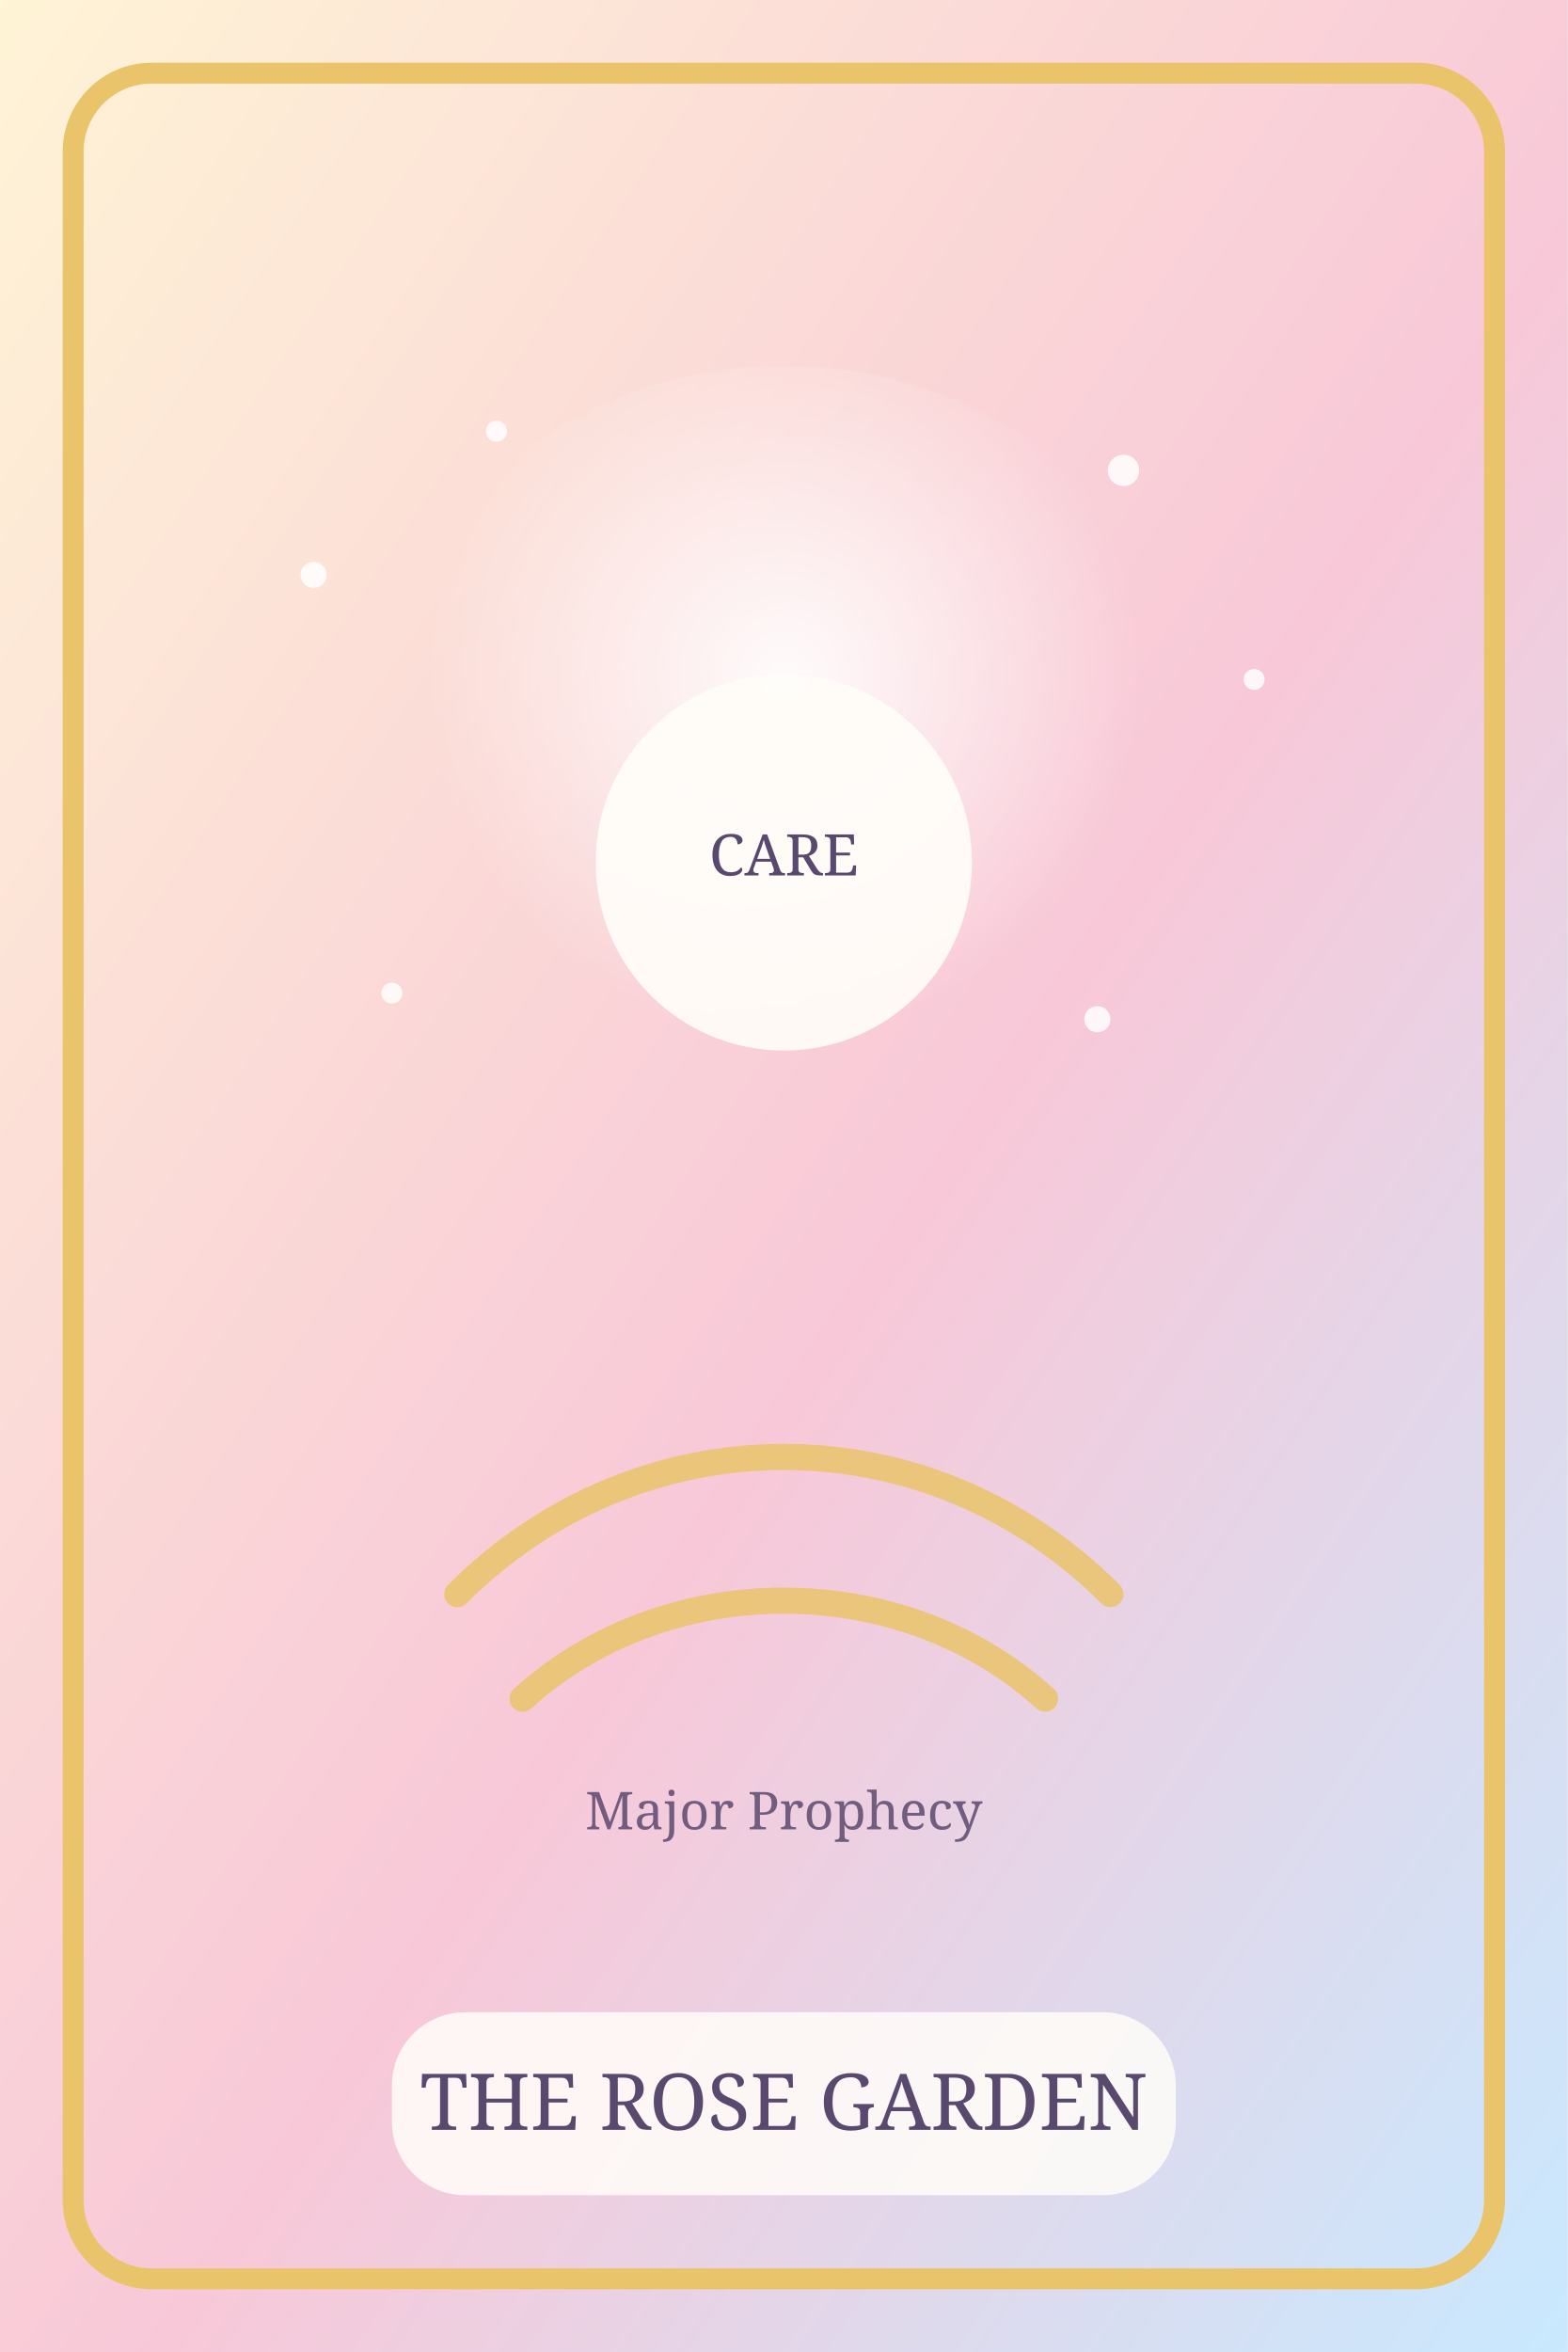
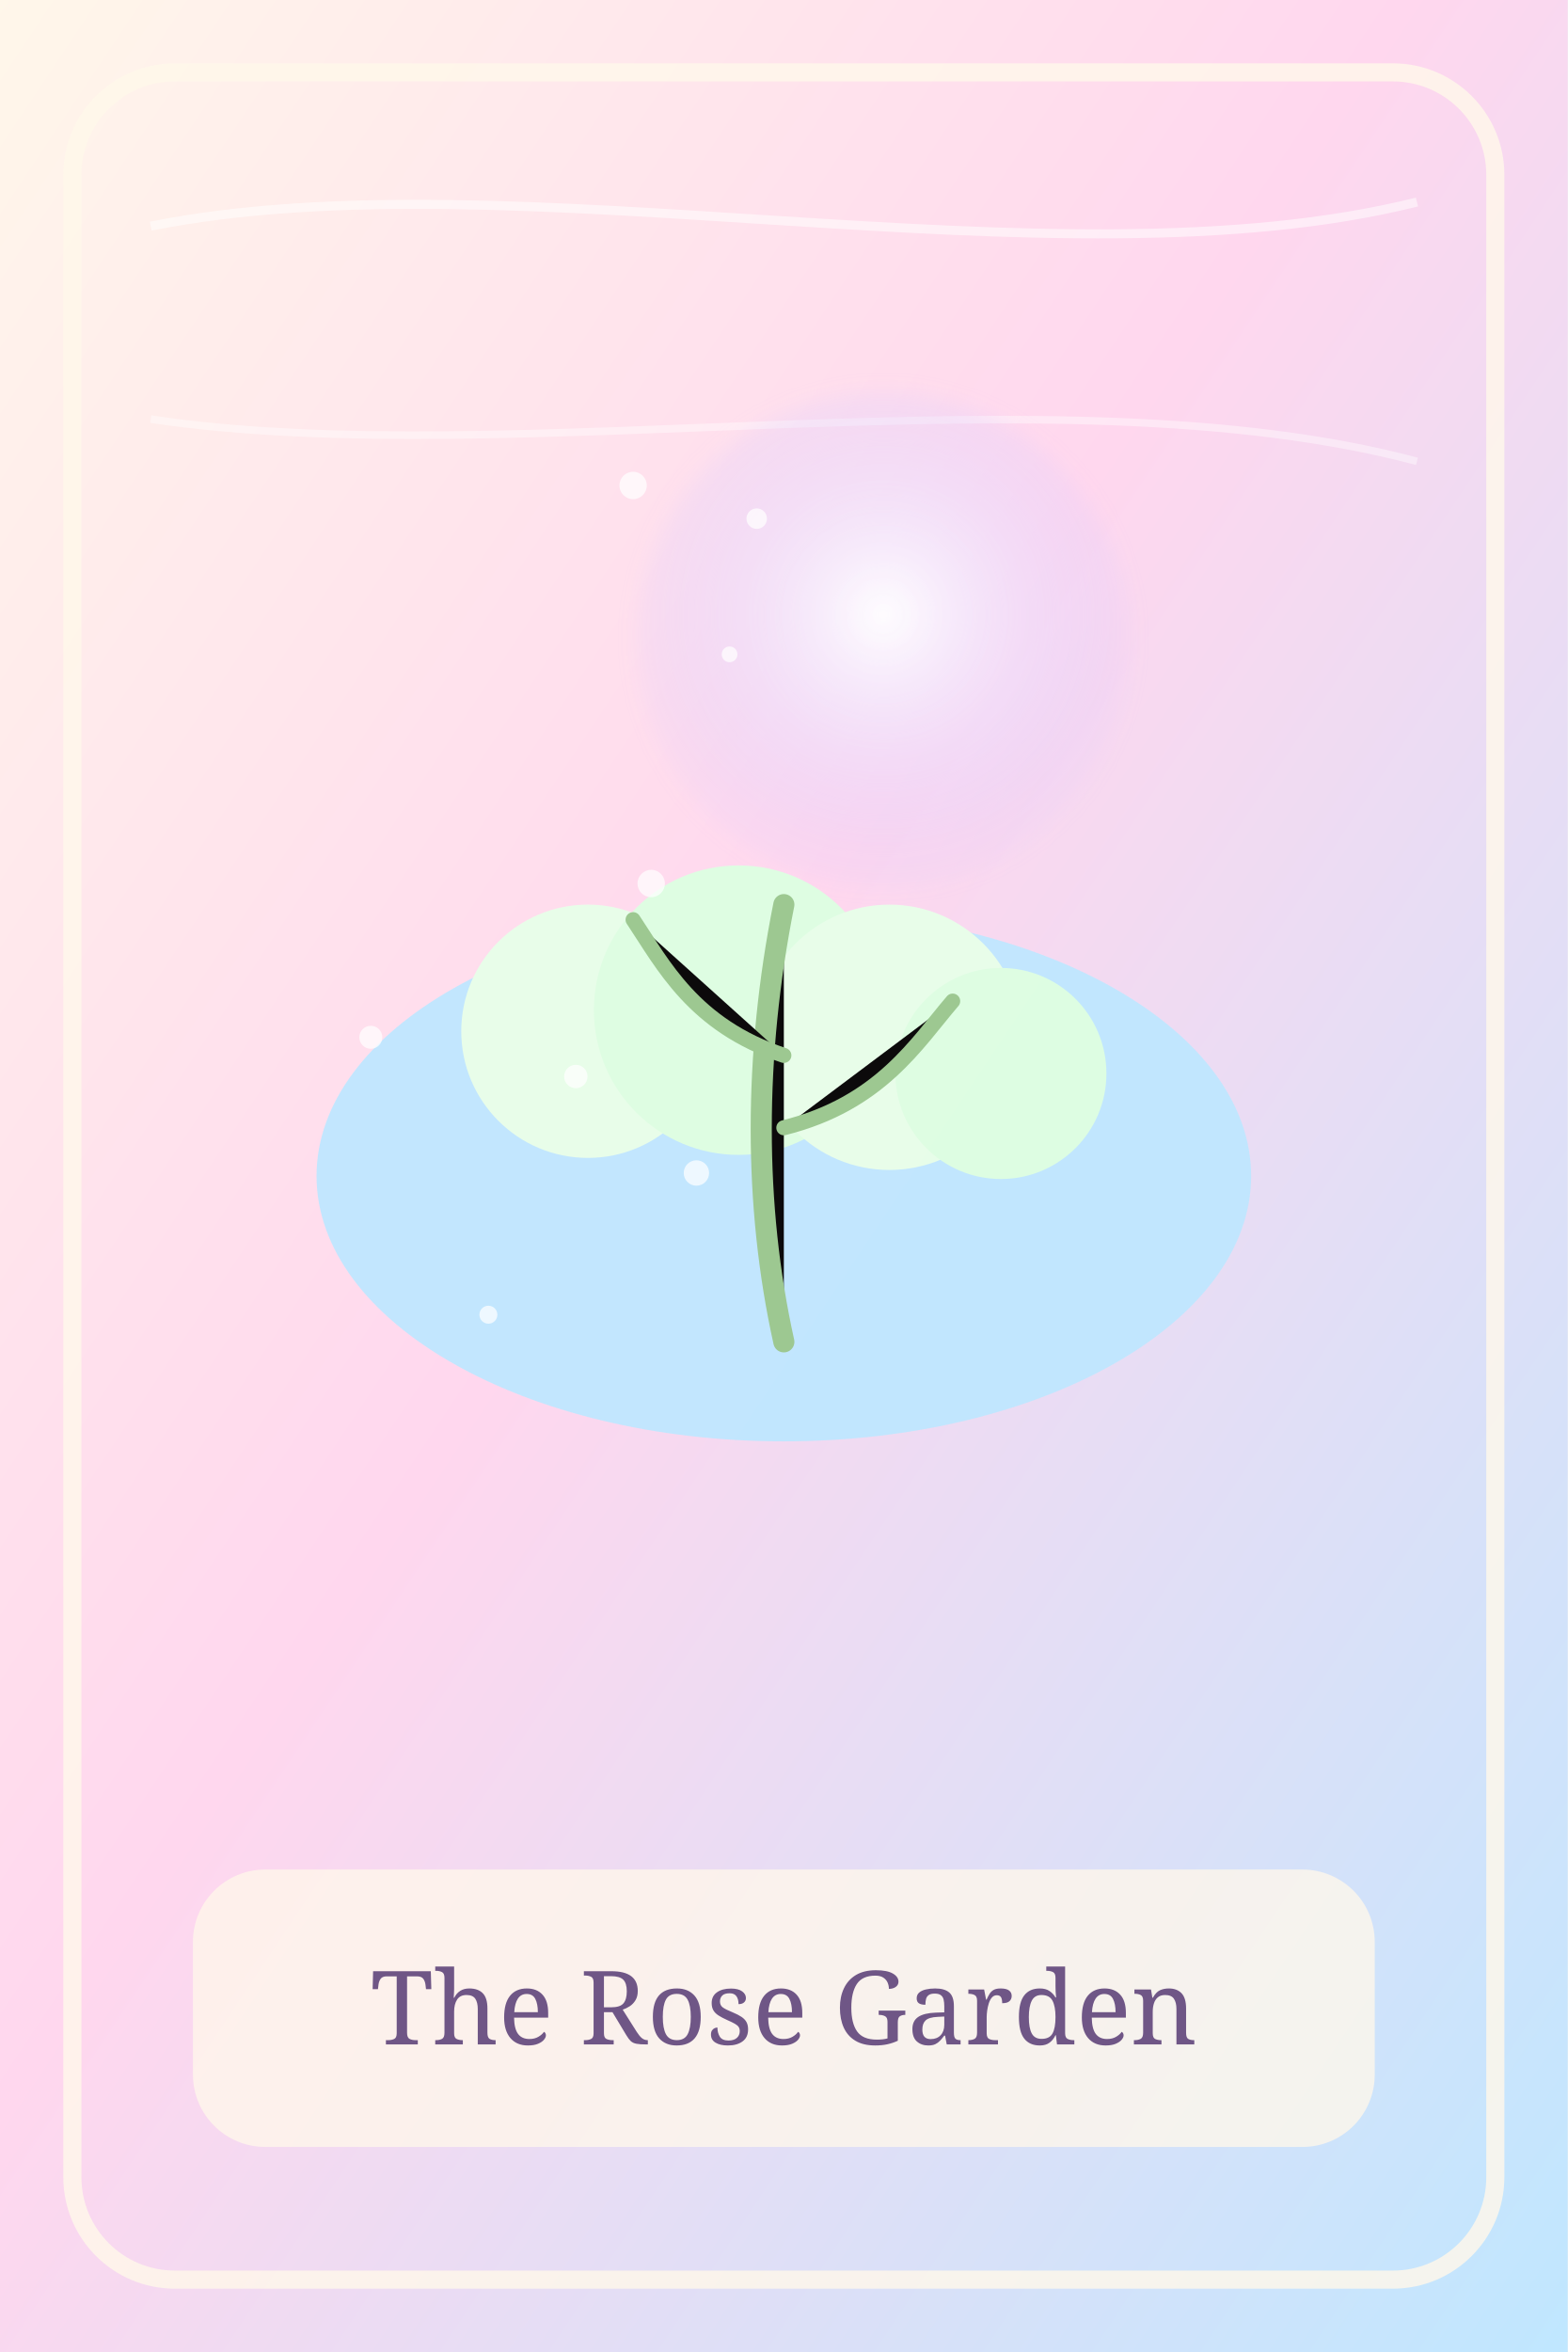
- <svg xmlns="http://www.w3.org/2000/svg" viewBox="0 0 600 900" role="img" aria-label="The Rose Garden tarot card art">
+ <svg xmlns="http://www.w3.org/2000/svg" viewBox="0 0 520 780" role="img" aria-labelledby="t d">
  <defs>
    <linearGradient id="bg" x1="0" y1="0" x2="1" y2="1">
-       <stop offset="0%" stop-color="#fff4d6" />
-       <stop offset="55%" stop-color="#f8c8d8" />
-       <stop offset="100%" stop-color="#c8e9ff" />
+       <stop offset="0%" stop-color="#fff7ea" />
+       <stop offset="45%" stop-color="#ffd7ee" />
+       <stop offset="100%" stop-color="#bfe7ff" />
    </linearGradient>
-     <radialGradient id="halo" cx="50%" cy="35%" r="40%">
-       <stop offset="0%" stop-color="#ffffff" stop-opacity="0.9" />
-       <stop offset="100%" stop-color="#ffffff" stop-opacity="0" />
+     <radialGradient id="orb" cx="50%" cy="45%" r="50%">
+       <stop offset="0%" stop-color="#ffffff" stop-opacity="0.98" />
+       <stop offset="100%" stop-color="#d8c8ff" stop-opacity="0.15" />
    </radialGradient>
+     <filter id="soft" x="-20%" y="-20%" width="140%" height="140%">
+       <feGaussianBlur stdDeviation="3" />
+     </filter>
  </defs>
-   <rect width="600" height="900" fill="url(#bg)" />
-   <rect x="28" y="28" width="544" height="844" rx="30" fill="none" stroke="#e9c46a" stroke-width="8" />
-   <circle cx="300" cy="310" r="170" fill="url(#halo)" />
-   <g fill="#fff" opacity="0.85">
-     <circle cx="120" cy="220" r="5" />
-     <circle cx="190" cy="165" r="4" />
-     <circle cx="430" cy="180" r="6" />
-     <circle cx="480" cy="260" r="4" />
-     <circle cx="150" cy="380" r="4" />
-     <circle cx="420" cy="390" r="5" />
+   <rect width="520" height="780" fill="url(#bg)" />
+   <rect x="24" y="24" width="472" height="732" rx="34" fill="none" stroke="#fff8ea" stroke-width="6" opacity=".82" />
+   <path d="M50 75 C170 51,350 97,470 67" stroke="#fff" stroke-opacity=".52" stroke-width="3" fill="none" />
+   <path d="M50 139 C170 157,350 121,470 153" stroke="#fff" stroke-opacity=".4" stroke-width="2.5" fill="none" />
+   <circle cx="293" cy="212" r="82" fill="url(#orb)" filter="url(#soft)" />
+   <g opacity="0.95">
+     <ellipse cx="260" cy="390" rx="155" ry="88" fill="#bfe7ff" />
+     <circle cx="195" cy="342" r="42" fill="#e7ffe9" />
+     <circle cx="245" cy="335" r="48" fill="#dcffe2" />
+     <circle cx="295" cy="344" r="44" fill="#e7ffe9" />
+     <circle cx="332" cy="356" r="35" fill="#dcffe2" />
+     <path d="M260 300 C250 350,250 400,260 445" stroke="#98c78d" stroke-width="7" stroke-linecap="round" />
+     <path d="M260 350 C230 340,220 320,210 305" stroke="#98c78d" stroke-width="5" stroke-linecap="round" />
+     <path d="M260 374 C292 366,304 346,316 332" stroke="#98c78d" stroke-width="5" stroke-linecap="round" />
  </g>
-   <g stroke="#e9c46a" stroke-width="10" stroke-linecap="round" fill="none" opacity="0.85">
-     <path d="M175 610 C245 540, 355 540, 425 610" />
-     <path d="M200 650 C255 600, 345 600, 400 650" />
+   <g>
+     <circle cx="191" cy="357" r="3.88" fill="#fff" opacity=".72" />
+     <circle cx="231" cy="389" r="4.21" fill="#fff" opacity=".72" />
+     <circle cx="210" cy="161" r="4.54" fill="#fff" opacity=".72" />
+     <circle cx="123" cy="344" r="3.81" fill="#fff" opacity=".72" />
+     <circle cx="162" cy="436" r="2.98" fill="#fff" opacity=".72" />
+     <circle cx="242" cy="217" r="2.61" fill="#fff" opacity=".72" />
+     <circle cx="251" cy="172" r="3.40" fill="#fff" opacity=".72" />
+     <circle cx="216" cy="293" r="4.54" fill="#fff" opacity=".72" />
  </g>
-   <circle cx="300" cy="330" r="72" fill="#fffdf8" opacity="0.92" />
-   <text x="300" y="335" text-anchor="middle" font-family="Georgia, serif" font-size="22" fill="#5a496e">CARE</text>
-   <text x="300" y="700" text-anchor="middle" font-family="Georgia, serif" font-size="20" fill="#5a496e" opacity="0.85">Major Prophecy</text>
-   <rect x="150" y="770" width="300" height="70" rx="28" fill="#fffdf8" opacity="0.86" />
-   <text x="300" y="815" text-anchor="middle" font-family="Georgia, serif" font-size="30" fill="#5a496e">THE ROSE GARDEN</text>
+   <rect x="64" y="620" width="392" height="92" rx="24" fill="#fff7ea" opacity=".78" />
+   <text x="260" y="678" text-anchor="middle" font-family="'Cormorant Garamond', Georgia, serif" font-size="34" fill="#6f5686">The Rose Garden</text>
</svg>
